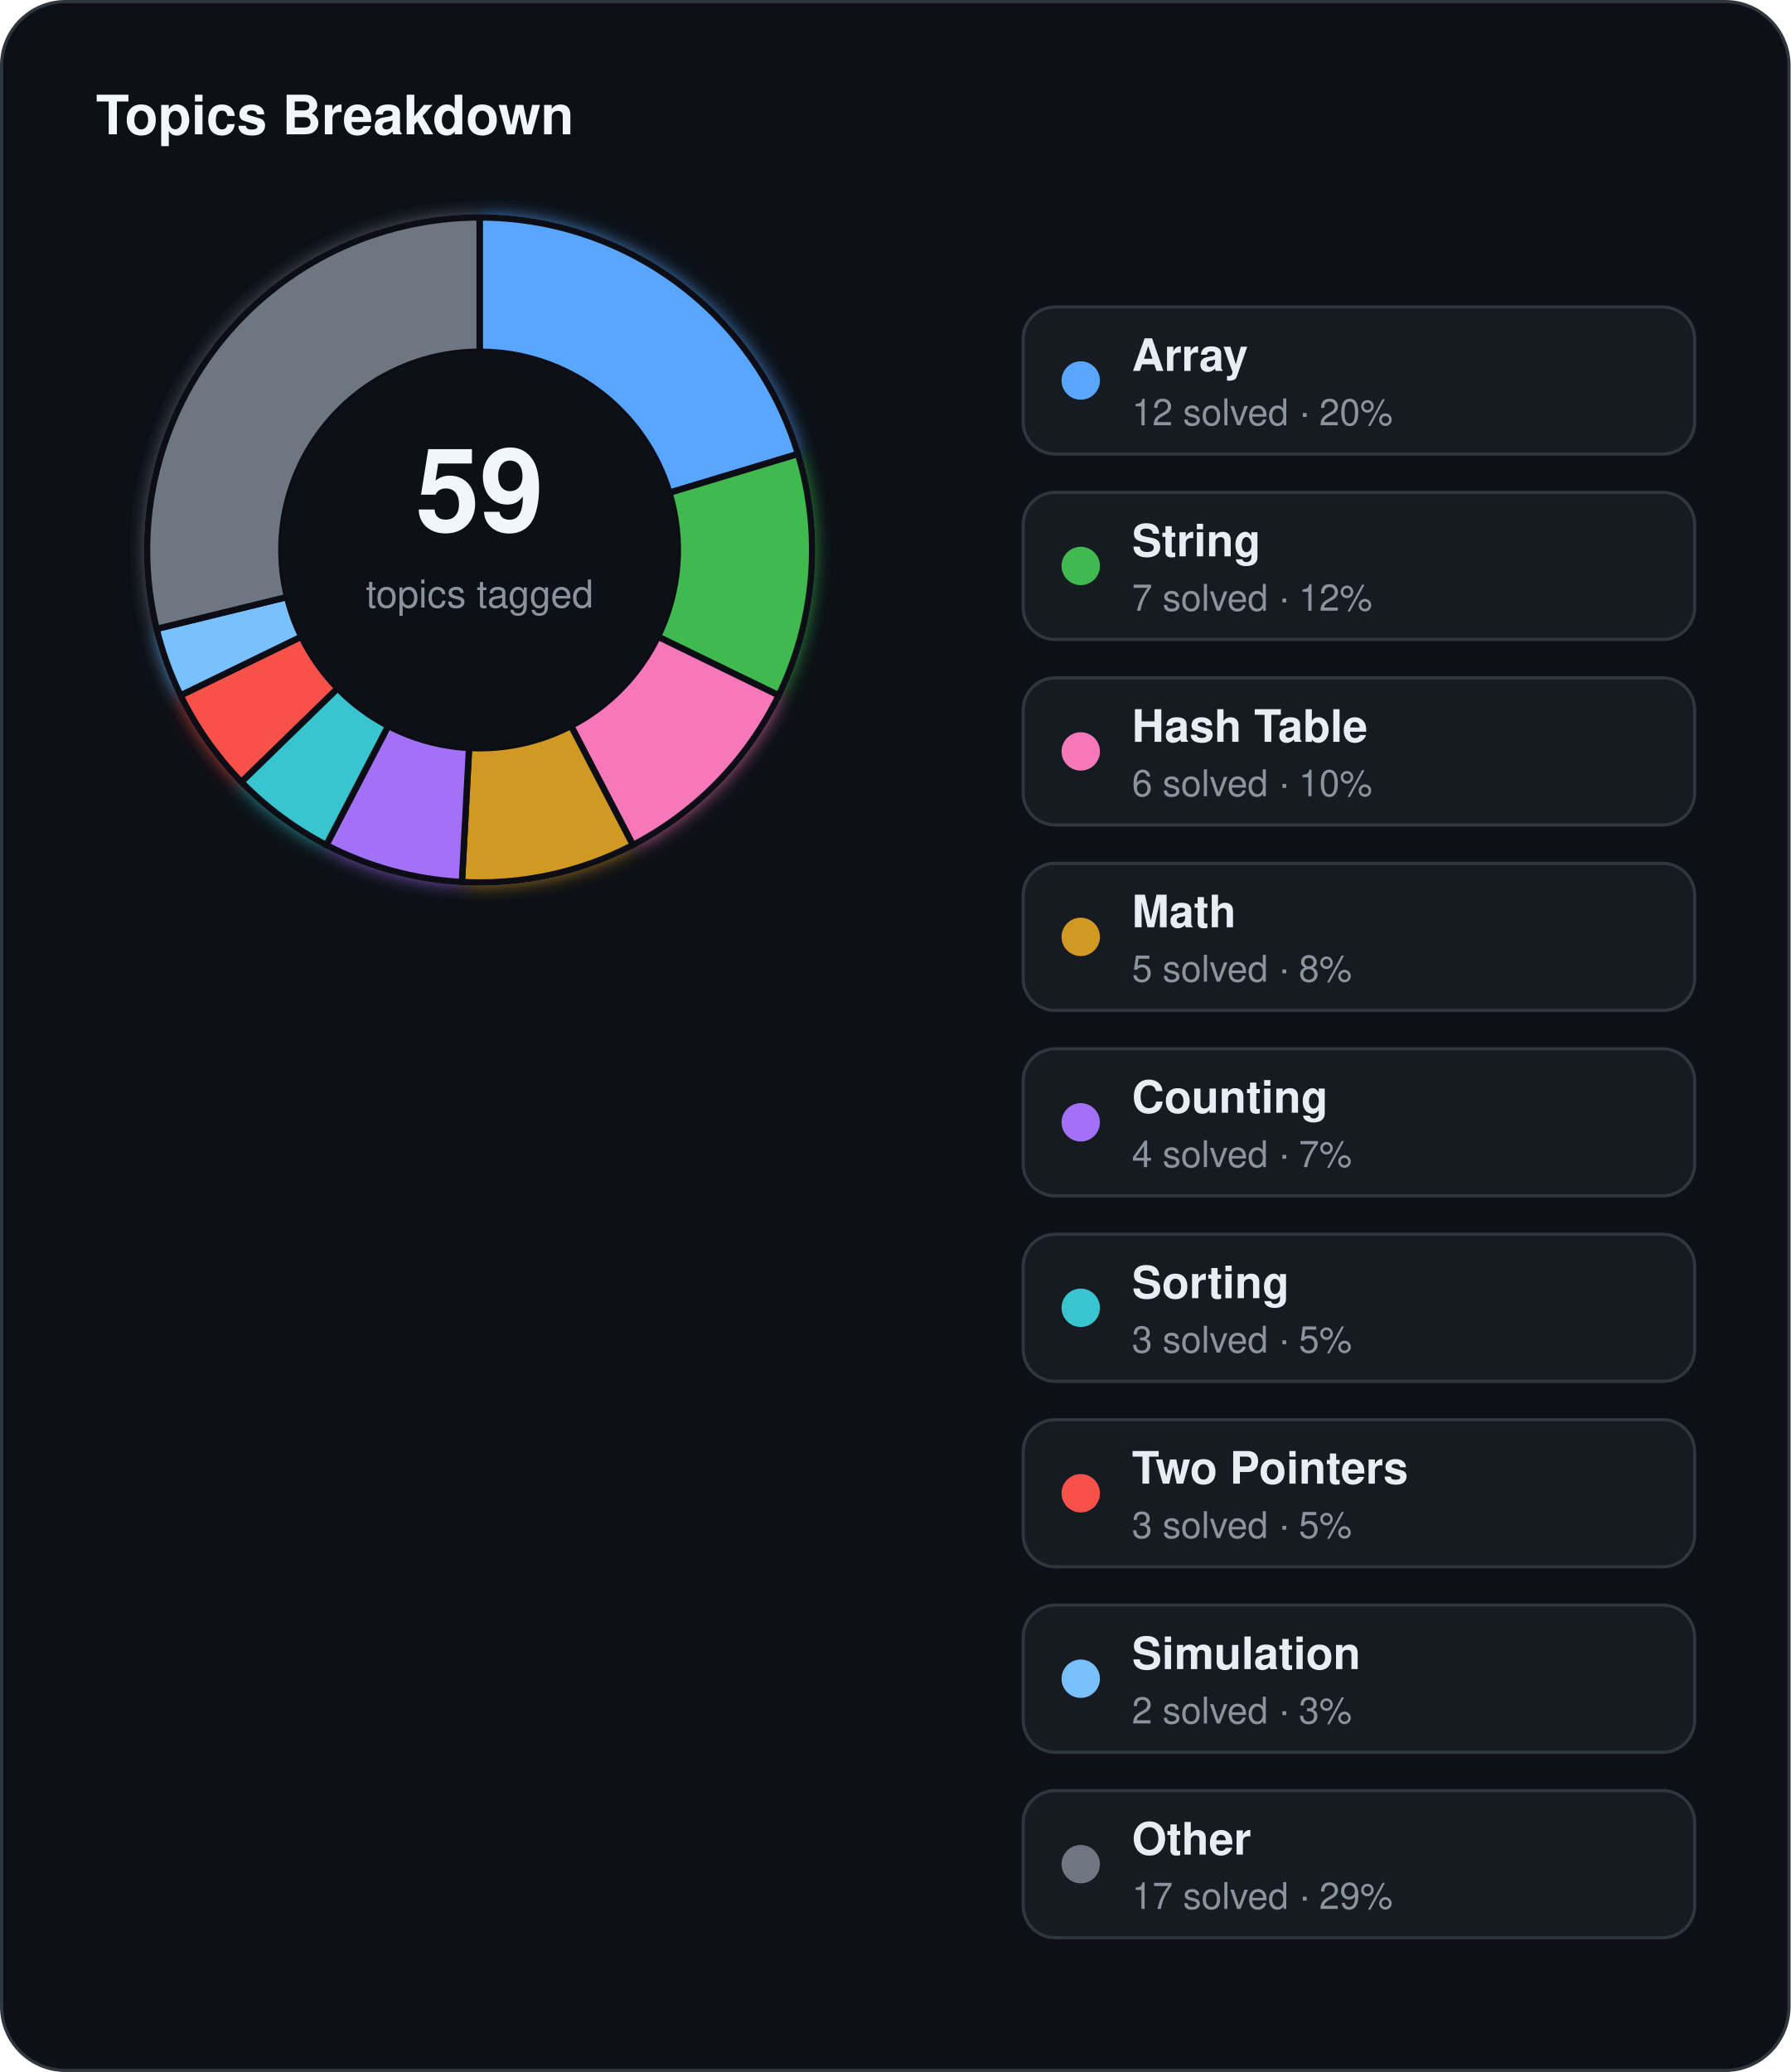
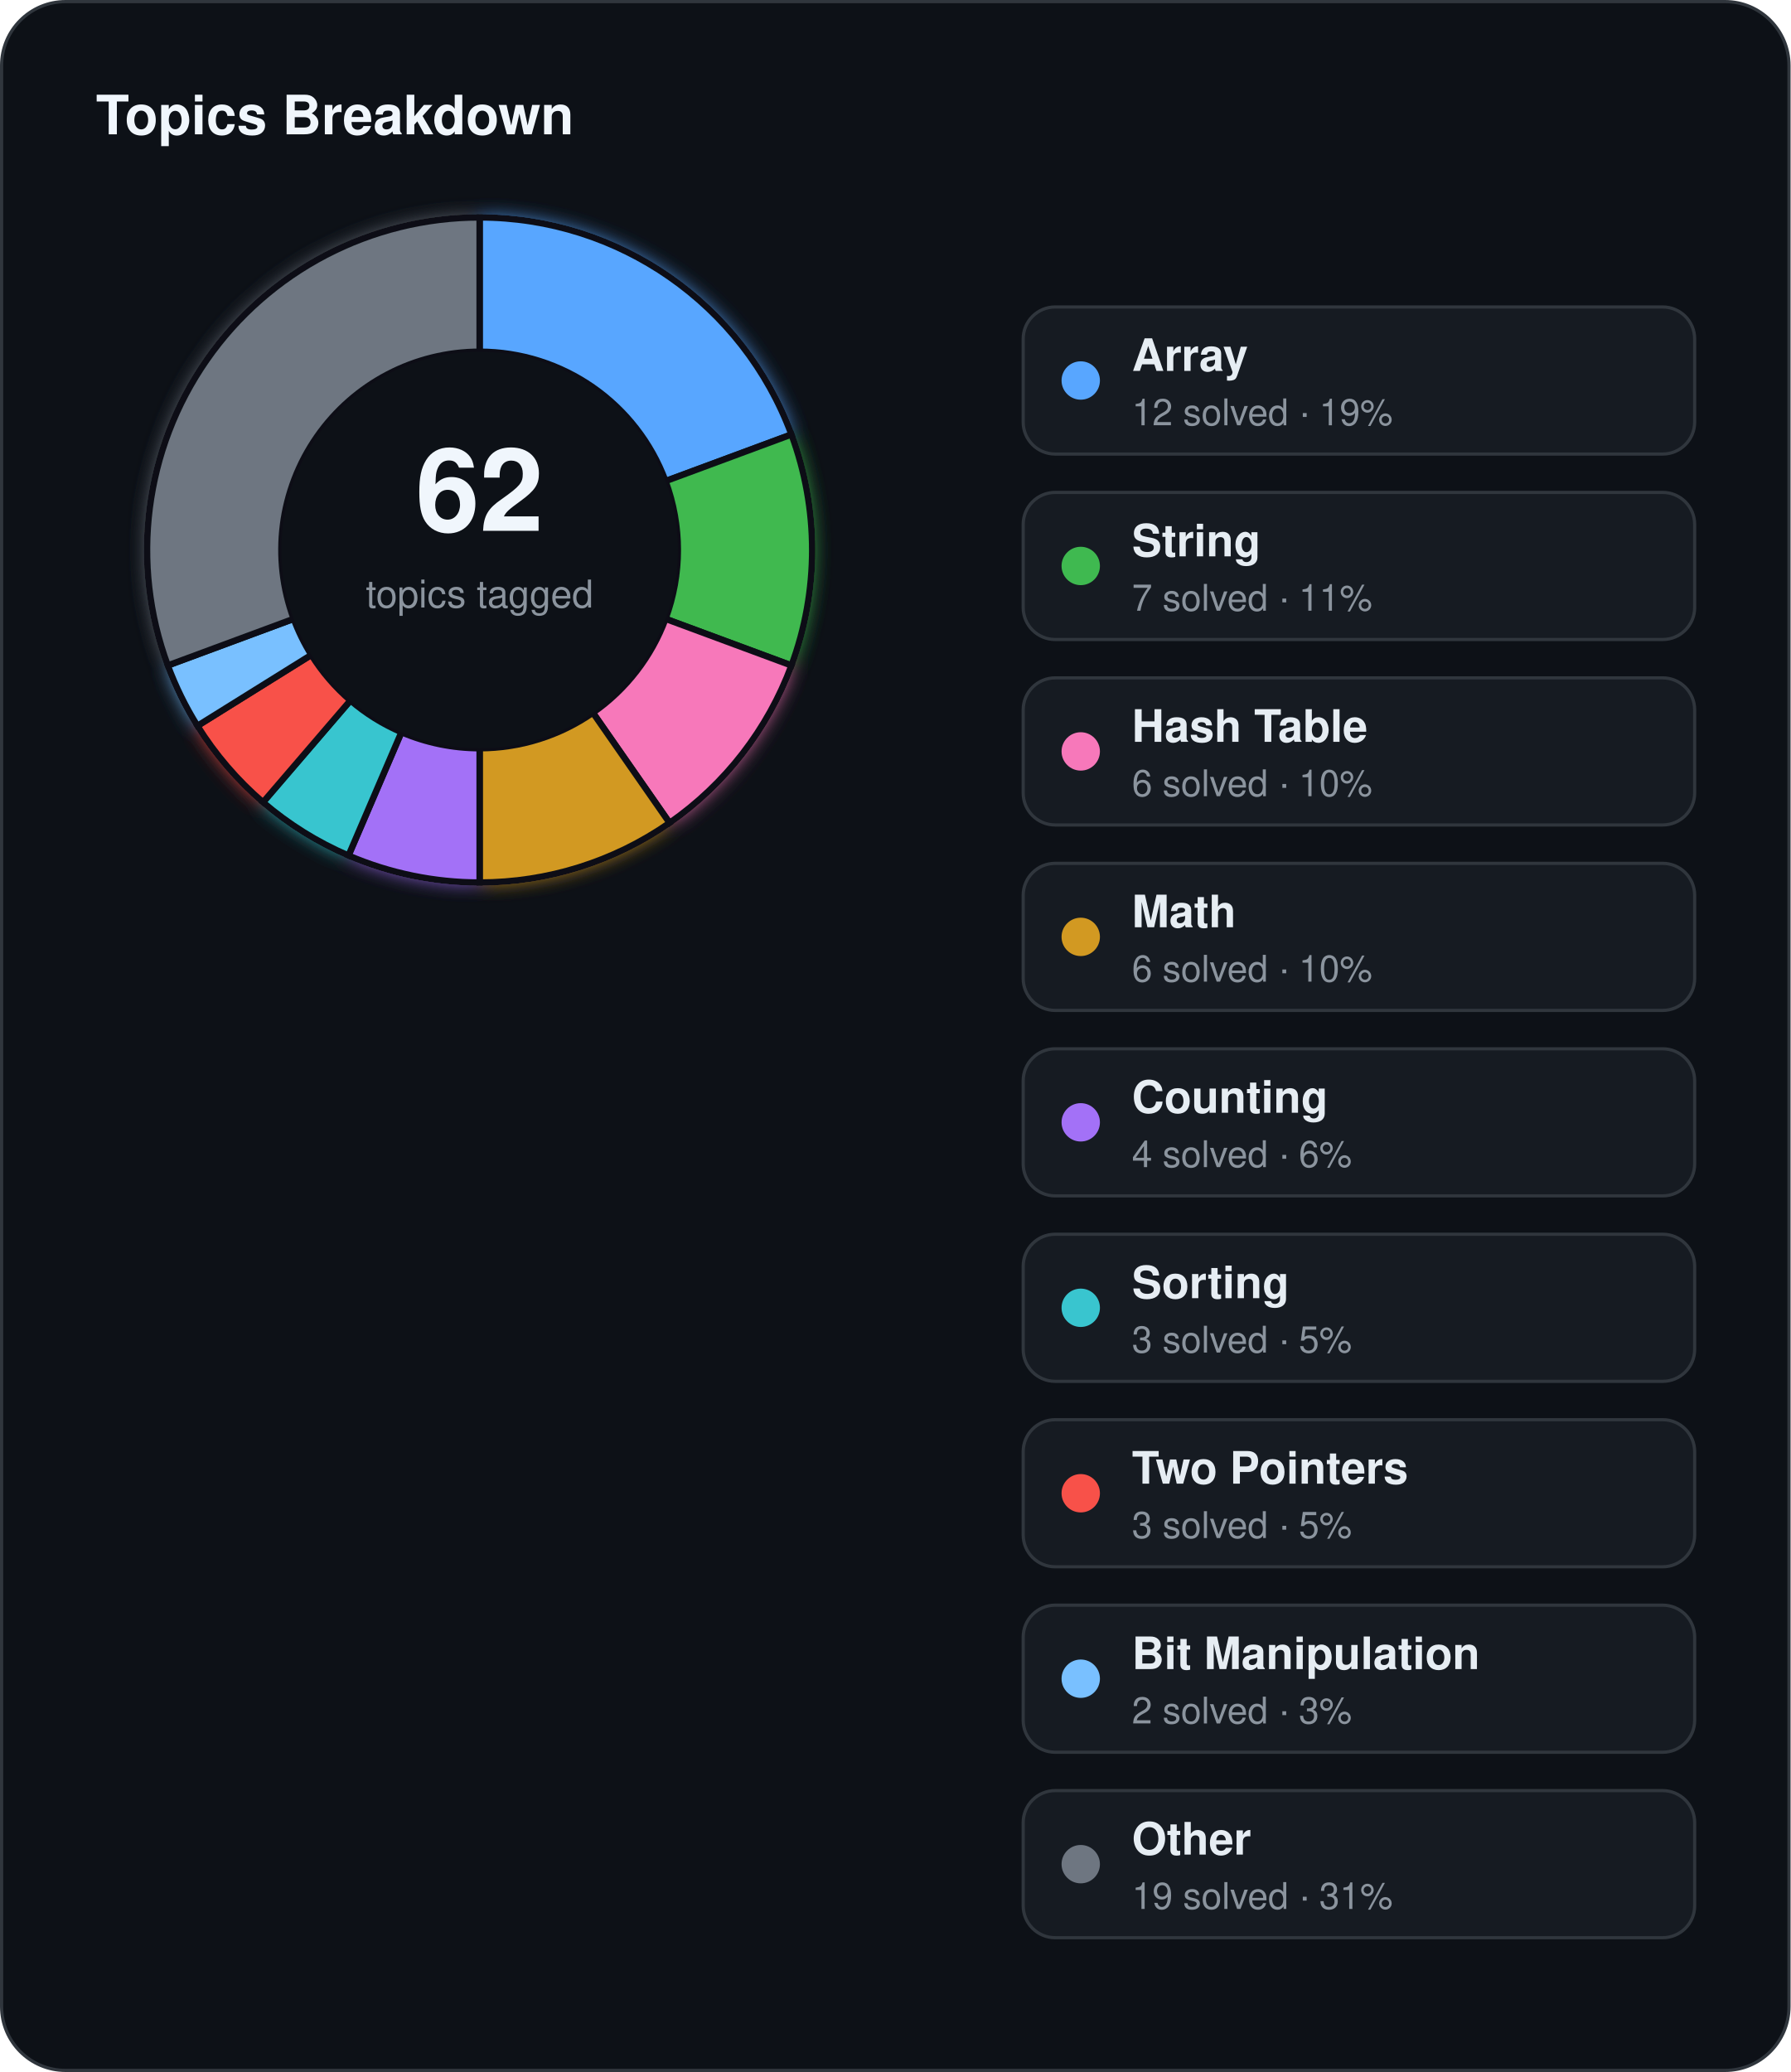
<svg xmlns="http://www.w3.org/2000/svg" width="560" height="648" viewBox="0 0 560 648">
  <defs>
    <filter id="topics-glow" x="-60%" y="-60%" width="220%" height="220%">
      <feGaussianBlur stdDeviation="3" result="blur" />
      <feMerge>
        <feMergeNode in="blur" />
        <feMergeNode in="SourceGraphic" />
      </feMerge>
    </filter>
  </defs>
  <rect x="0.5" y="0.5" width="559" height="647" rx="20" fill="#0d1117" stroke="#30363d" stroke-width="1" />
  <text x="30" y="42" fill="#f0f6fc" font-family="Segoe UI, Helvetica, Arial, sans-serif" font-size="17" font-weight="700">Topics Breakdown</text>
  <g filter="url(#topics-glow)">
-     <path d="M 150.00,68.00 A 104,104 0 0 1 249.57,141.98 L 209.36,154.10 A 62,62 0 0 0 150.00,110.00 Z" fill="#58a6ff" stroke="#0d1117" stroke-width="2" />
-     <path d="M 249.57,141.98 A 104,104 0 0 1 243.53,217.48 L 205.76,199.11 A 62,62 0 0 0 209.36,154.10 Z" fill="#3fb950" stroke="#0d1117" stroke-width="2" />
-     <path d="M 243.53,217.48 A 104,104 0 0 1 197.95,264.28 L 178.59,227.02 A 62,62 0 0 0 205.76,199.11 Z" fill="#f778ba" stroke="#0d1117" stroke-width="2" />
-     <path d="M 197.95,264.28 A 104,104 0 0 1 144.46,275.85 L 146.70,233.91 A 62,62 0 0 0 178.59,227.02 Z" fill="#d29922" stroke="#0d1117" stroke-width="2" />
-     <path d="M 144.46,275.85 A 104,104 0 0 1 102.05,264.28 L 121.41,227.02 A 62,62 0 0 0 146.70,233.91 Z" fill="#a371f7" stroke="#0d1117" stroke-width="2" />
-     <path d="M 102.05,264.28 A 104,104 0 0 1 75.49,244.55 L 105.58,215.25 A 62,62 0 0 0 121.41,227.02 Z" fill="#39c5cf" stroke="#0d1117" stroke-width="2" />
-     <path d="M 75.49,244.55 A 104,104 0 0 1 56.47,217.48 L 94.24,199.11 A 62,62 0 0 0 105.58,215.25 Z" fill="#f85149" stroke="#0d1117" stroke-width="2" />
-     <path d="M 56.47,217.48 A 104,104 0 0 1 48.97,196.68 L 89.77,186.71 A 62,62 0 0 0 94.24,199.11 Z" fill="#79c0ff" stroke="#0d1117" stroke-width="2" />
-     <path d="M 48.97,196.68 A 104,104 0 0 1 150.00,68.00 L 150.00,110.00 A 62,62 0 0 0 89.77,186.71 Z" fill="#6e7681" stroke="#0d1117" stroke-width="2" />
+     <path d="M 150.00,68.00 A 104,104 0 0 1 247.53,135.88 L 208.14,150.47 A 62,62 0 0 0 150.00,110.00 Z" fill="#58a6ff" stroke="#0d1117" stroke-width="2" />
+     <path d="M 247.53,135.88 A 104,104 0 0 1 247.53,208.12 L 208.14,193.53 A 62,62 0 0 0 208.14,150.47 Z" fill="#3fb950" stroke="#0d1117" stroke-width="2" />
+     <path d="M 247.53,208.12 A 104,104 0 0 1 209.41,257.36 L 185.42,222.89 A 62,62 0 0 0 208.14,193.53 Z" fill="#f778ba" stroke="#0d1117" stroke-width="2" />
+     <path d="M 209.41,257.36 A 104,104 0 0 1 150.00,276.00 L 150.00,234.00 A 62,62 0 0 0 185.42,222.89 Z" fill="#d29922" stroke="#0d1117" stroke-width="2" />
+     <path d="M 150.00,276.00 A 104,104 0 0 1 108.99,267.57 L 125.55,228.98 A 62,62 0 0 0 150.00,234.00 Z" fill="#a371f7" stroke="#0d1117" stroke-width="2" />
+     <path d="M 108.99,267.57 A 104,104 0 0 1 82.26,250.91 L 109.61,219.04 A 62,62 0 0 0 125.55,228.98 Z" fill="#39c5cf" stroke="#0d1117" stroke-width="2" />
+     <path d="M 82.26,250.91 A 104,104 0 0 1 61.74,227.01 L 97.38,204.80 A 62,62 0 0 0 109.61,219.04 Z" fill="#f85149" stroke="#0d1117" stroke-width="2" />
+     <path d="M 61.74,227.01 A 104,104 0 0 1 52.47,208.12 L 91.86,193.53 A 62,62 0 0 0 97.38,204.80 Z" fill="#79c0ff" stroke="#0d1117" stroke-width="2" />
+     <path d="M 52.47,208.12 A 104,104 0 0 1 150.00,68.00 L 150.00,110.00 A 62,62 0 0 0 91.86,193.53 Z" fill="#6e7681" stroke="#0d1117" stroke-width="2" />
  </g>
  <circle cx="150" cy="172" r="62" fill="#0d1117" />
-   <text x="150" y="166" text-anchor="middle" fill="#f0f6fc" font-family="Segoe UI, Helvetica, Arial, sans-serif" font-size="36" font-weight="700">59</text>
+   <text x="150" y="166" text-anchor="middle" fill="#f0f6fc" font-family="Segoe UI, Helvetica, Arial, sans-serif" font-size="36" font-weight="700">62</text>
  <text x="150" y="190" text-anchor="middle" fill="#8b949e" font-family="Segoe UI, Helvetica, Arial, sans-serif" font-size="12">topics tagged</text>
  <rect x="320" y="96" width="210" height="46" rx="10" fill="#161b22" stroke="#30363d" stroke-width="1" />
  <circle cx="338" cy="119" r="6" fill="#58a6ff" />
  <text x="354" y="116" fill="#e6edf3" font-family="Segoe UI, Helvetica, Arial, sans-serif" font-size="14" font-weight="600">Array</text>
-   <text x="354" y="133" fill="#8b949e" font-family="Segoe UI, Helvetica, Arial, sans-serif" font-size="11.5">12 solved · 20%</text>
+   <text x="354" y="133" fill="#8b949e" font-family="Segoe UI, Helvetica, Arial, sans-serif" font-size="11.5">12 solved · 19%</text>
  <rect x="320" y="154" width="210" height="46" rx="10" fill="#161b22" stroke="#30363d" stroke-width="1" />
  <circle cx="338" cy="177" r="6" fill="#3fb950" />
  <text x="354" y="174" fill="#e6edf3" font-family="Segoe UI, Helvetica, Arial, sans-serif" font-size="14" font-weight="600">String</text>
-   <text x="354" y="191" fill="#8b949e" font-family="Segoe UI, Helvetica, Arial, sans-serif" font-size="11.5">7 solved · 12%</text>
+   <text x="354" y="191" fill="#8b949e" font-family="Segoe UI, Helvetica, Arial, sans-serif" font-size="11.5">7 solved · 11%</text>
  <rect x="320" y="212" width="210" height="46" rx="10" fill="#161b22" stroke="#30363d" stroke-width="1" />
  <circle cx="338" cy="235" r="6" fill="#f778ba" />
  <text x="354" y="232" fill="#e6edf3" font-family="Segoe UI, Helvetica, Arial, sans-serif" font-size="14" font-weight="600">Hash Table</text>
  <text x="354" y="249" fill="#8b949e" font-family="Segoe UI, Helvetica, Arial, sans-serif" font-size="11.5">6 solved · 10%</text>
  <rect x="320" y="270" width="210" height="46" rx="10" fill="#161b22" stroke="#30363d" stroke-width="1" />
  <circle cx="338" cy="293" r="6" fill="#d29922" />
  <text x="354" y="290" fill="#e6edf3" font-family="Segoe UI, Helvetica, Arial, sans-serif" font-size="14" font-weight="600">Math</text>
-   <text x="354" y="307" fill="#8b949e" font-family="Segoe UI, Helvetica, Arial, sans-serif" font-size="11.5">5 solved · 8%</text>
+   <text x="354" y="307" fill="#8b949e" font-family="Segoe UI, Helvetica, Arial, sans-serif" font-size="11.5">6 solved · 10%</text>
  <rect x="320" y="328" width="210" height="46" rx="10" fill="#161b22" stroke="#30363d" stroke-width="1" />
  <circle cx="338" cy="351" r="6" fill="#a371f7" />
  <text x="354" y="348" fill="#e6edf3" font-family="Segoe UI, Helvetica, Arial, sans-serif" font-size="14" font-weight="600">Counting</text>
-   <text x="354" y="365" fill="#8b949e" font-family="Segoe UI, Helvetica, Arial, sans-serif" font-size="11.5">4 solved · 7%</text>
+   <text x="354" y="365" fill="#8b949e" font-family="Segoe UI, Helvetica, Arial, sans-serif" font-size="11.5">4 solved · 6%</text>
  <rect x="320" y="386" width="210" height="46" rx="10" fill="#161b22" stroke="#30363d" stroke-width="1" />
  <circle cx="338" cy="409" r="6" fill="#39c5cf" />
  <text x="354" y="406" fill="#e6edf3" font-family="Segoe UI, Helvetica, Arial, sans-serif" font-size="14" font-weight="600">Sorting</text>
  <text x="354" y="423" fill="#8b949e" font-family="Segoe UI, Helvetica, Arial, sans-serif" font-size="11.5">3 solved · 5%</text>
  <rect x="320" y="444" width="210" height="46" rx="10" fill="#161b22" stroke="#30363d" stroke-width="1" />
  <circle cx="338" cy="467" r="6" fill="#f85149" />
  <text x="354" y="464" fill="#e6edf3" font-family="Segoe UI, Helvetica, Arial, sans-serif" font-size="14" font-weight="600">Two Pointers</text>
  <text x="354" y="481" fill="#8b949e" font-family="Segoe UI, Helvetica, Arial, sans-serif" font-size="11.5">3 solved · 5%</text>
  <rect x="320" y="502" width="210" height="46" rx="10" fill="#161b22" stroke="#30363d" stroke-width="1" />
  <circle cx="338" cy="525" r="6" fill="#79c0ff" />
-   <text x="354" y="522" fill="#e6edf3" font-family="Segoe UI, Helvetica, Arial, sans-serif" font-size="14" font-weight="600">Simulation</text>
+   <text x="354" y="522" fill="#e6edf3" font-family="Segoe UI, Helvetica, Arial, sans-serif" font-size="14" font-weight="600">Bit Manipulation</text>
  <text x="354" y="539" fill="#8b949e" font-family="Segoe UI, Helvetica, Arial, sans-serif" font-size="11.5">2 solved · 3%</text>
  <rect x="320" y="560" width="210" height="46" rx="10" fill="#161b22" stroke="#30363d" stroke-width="1" />
  <circle cx="338" cy="583" r="6" fill="#6e7681" />
  <text x="354" y="580" fill="#e6edf3" font-family="Segoe UI, Helvetica, Arial, sans-serif" font-size="14" font-weight="600">Other</text>
-   <text x="354" y="597" fill="#8b949e" font-family="Segoe UI, Helvetica, Arial, sans-serif" font-size="11.5">17 solved · 29%</text>
+   <text x="354" y="597" fill="#8b949e" font-family="Segoe UI, Helvetica, Arial, sans-serif" font-size="11.5">19 solved · 31%</text>
</svg>
